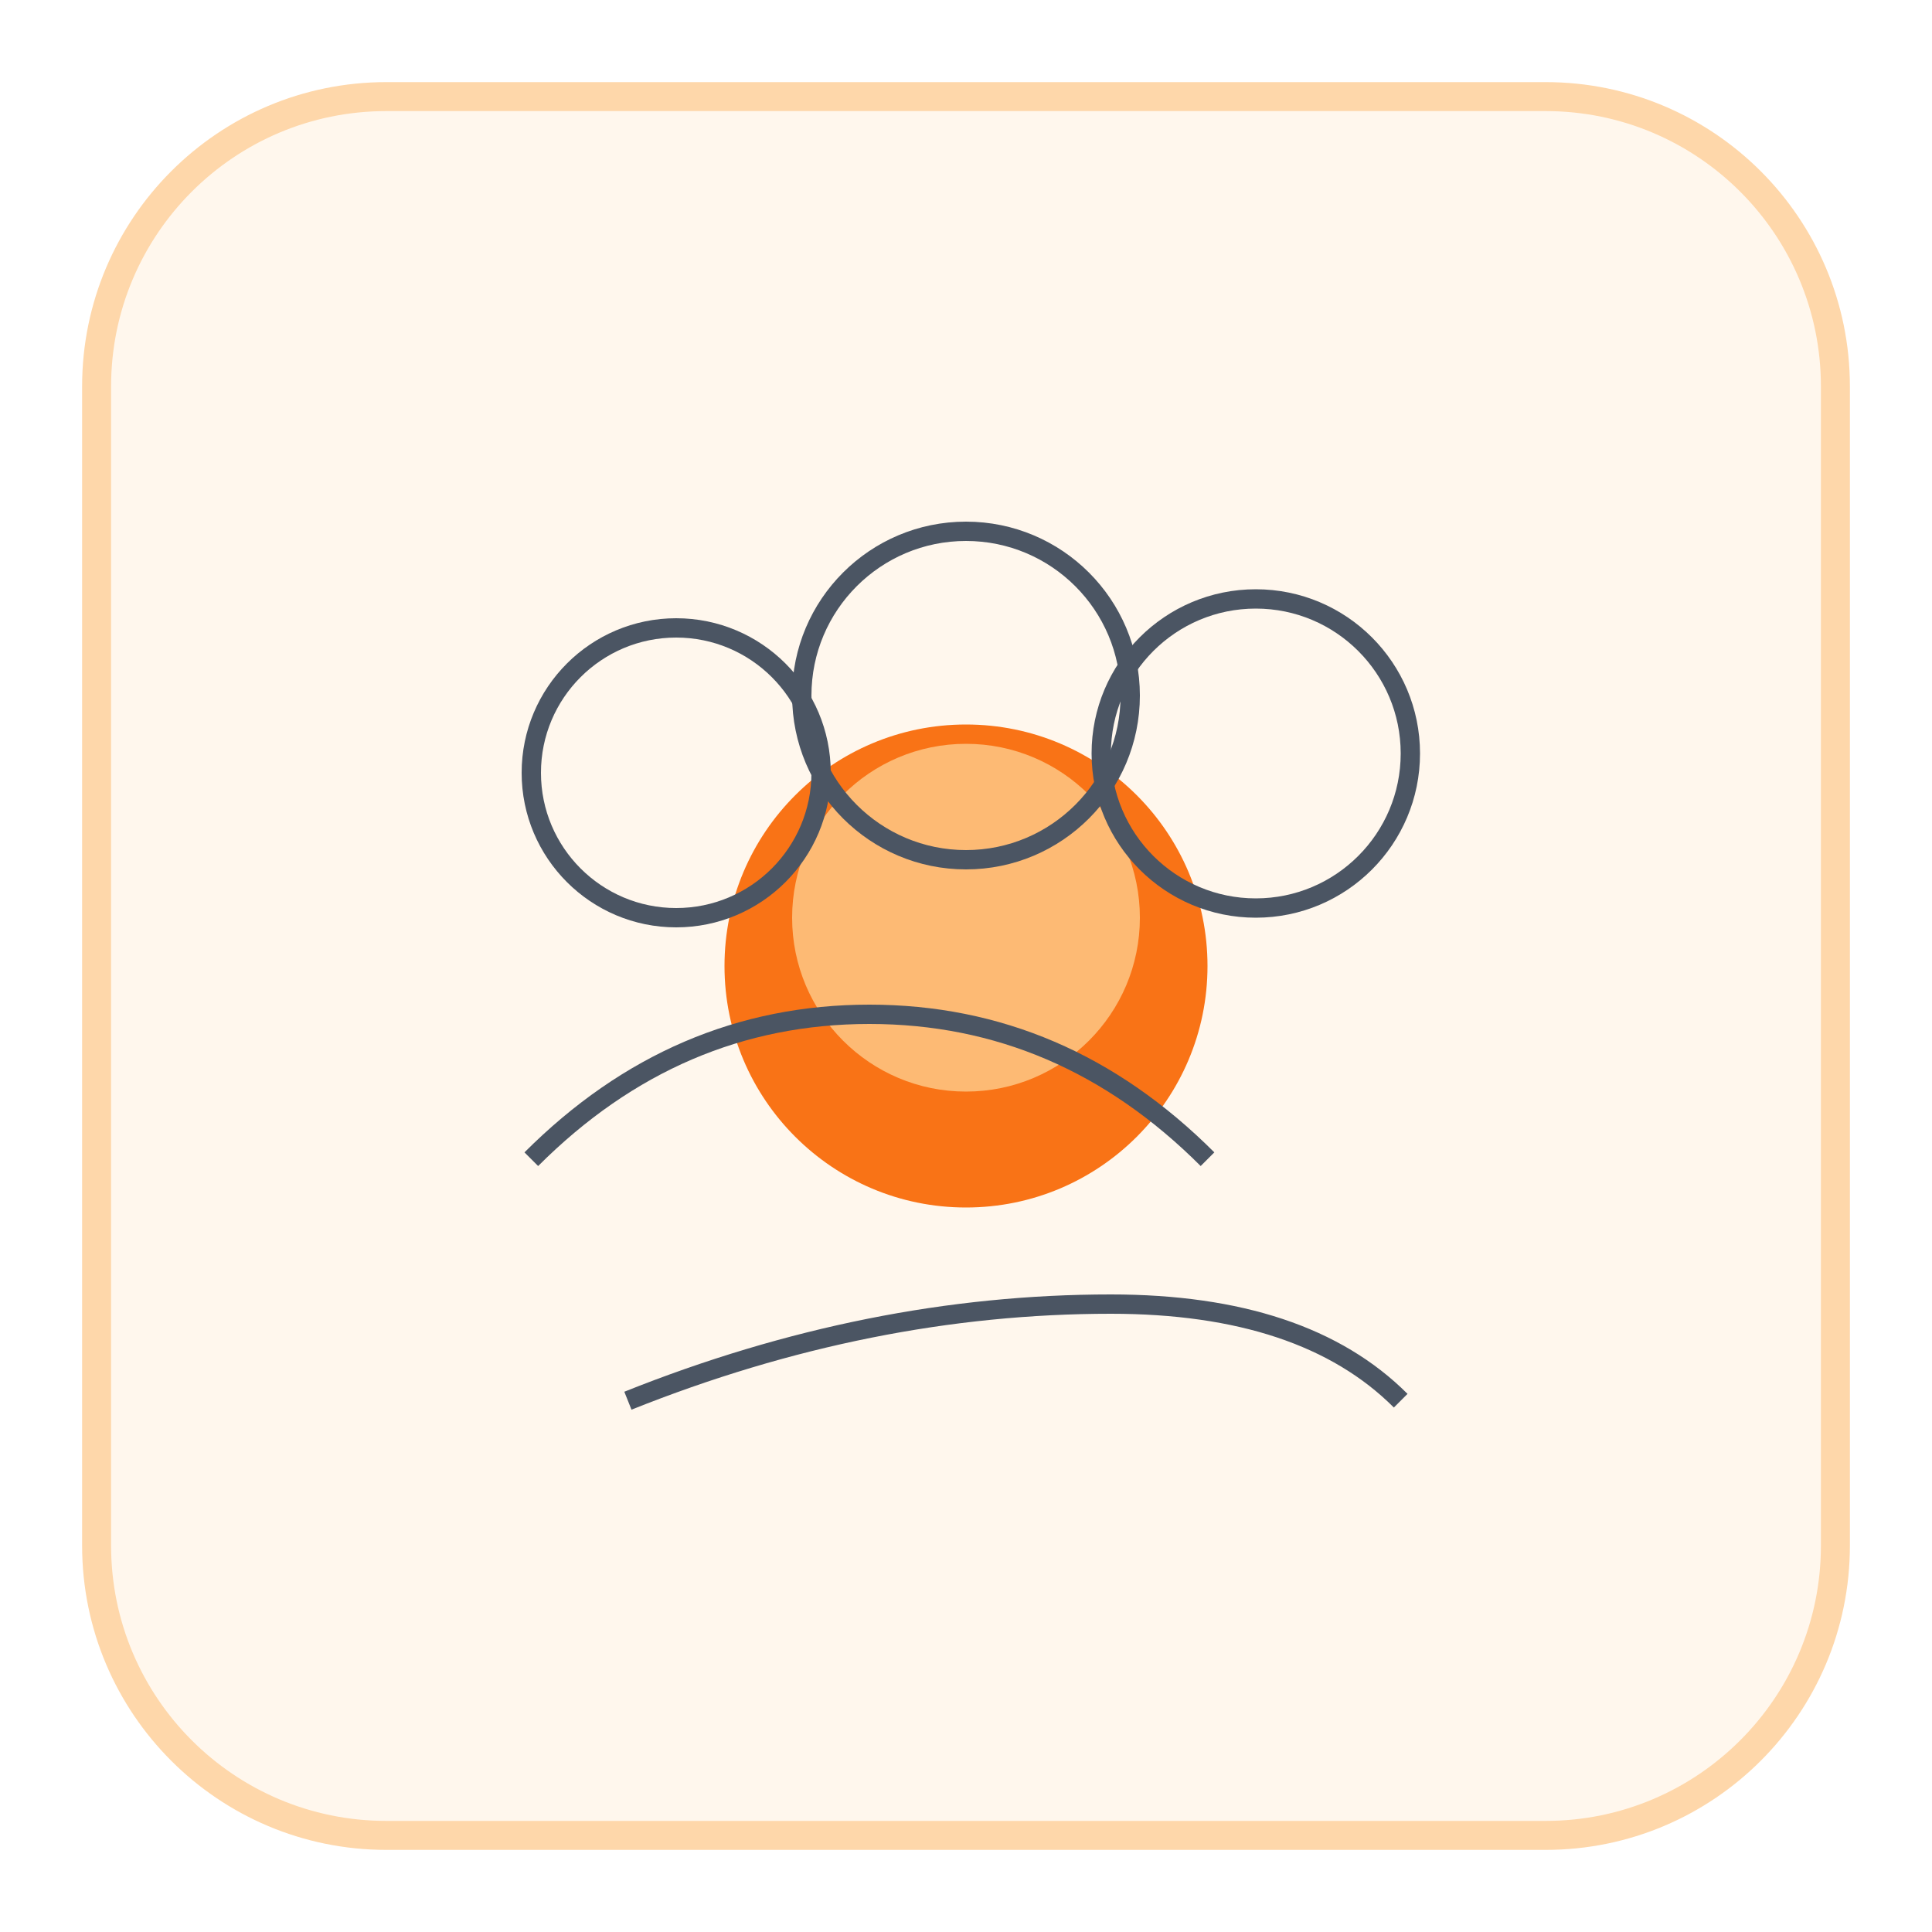
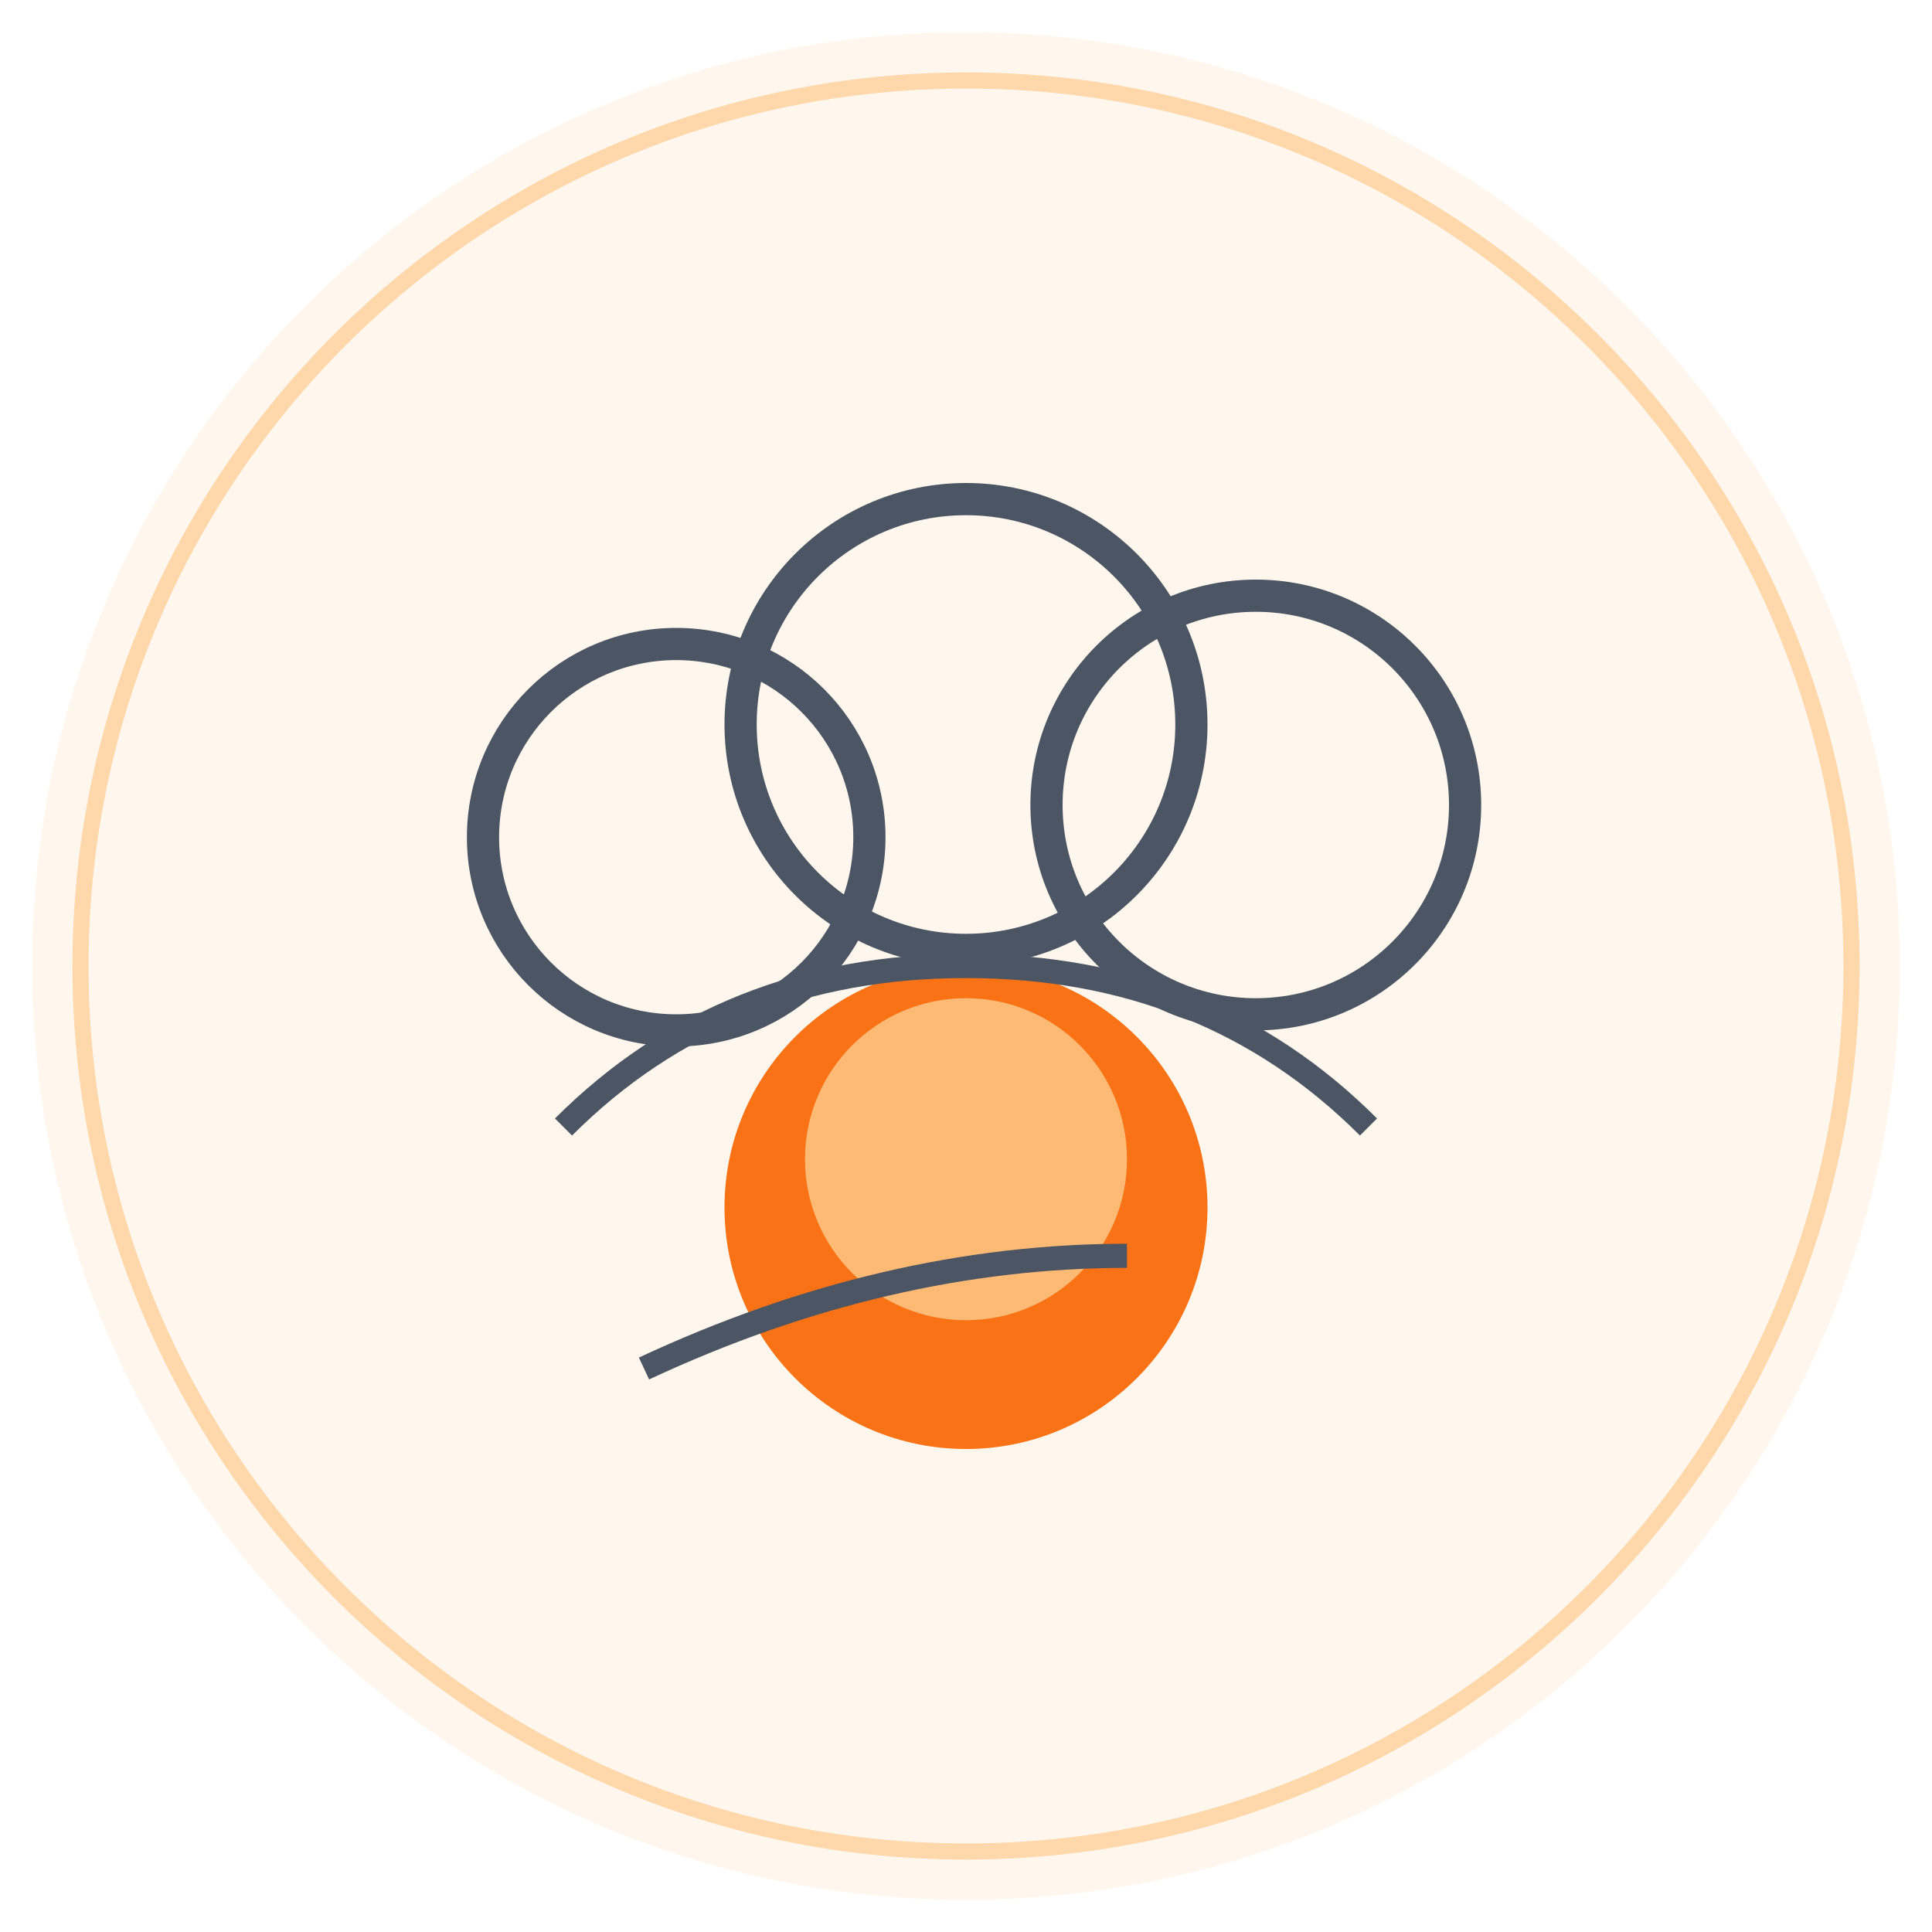
- <svg xmlns="http://www.w3.org/2000/svg" viewBox="0 0 200 200">
-   <rect x="10" y="10" width="180" height="180" rx="30" fill="#FFF7ED" stroke="#FED7AA" stroke-width="3" />
-   <circle cx="100" cy="100" r="25" fill="#F97316" />
-   <circle cx="100" cy="95" r="18" fill="#FDBA74" />
-   <circle cx="70" cy="80" r="15" fill="none" stroke="#4B5563" stroke-width="2" />
-   <circle cx="100" cy="72" r="17" fill="none" stroke="#4B5563" stroke-width="2" />
-   <circle cx="130" cy="78" r="16" fill="none" stroke="#4B5563" stroke-width="2" />
-   <path d="M55 120 Q70 105 90 105 Q110 105 125 120" fill="none" stroke="#4B5563" stroke-width="2" />
-   <path d="M65 145 Q90 135 115 135 Q135 135 145 145" fill="none" stroke="#4B5563" stroke-width="2" />
+ <svg xmlns="http://www.w3.org/2000/svg" viewBox="0 0 120 120">
+   <circle cx="60" cy="60" r="58" fill="#FFF7ED" />
+   <circle cx="60" cy="60" r="55" fill="none" stroke="#FED7AA" stroke-width="1" />
+   <circle cx="60" cy="75" r="15" fill="#F97316" />
+   <circle cx="60" cy="72" r="10" fill="#FDBA74" />
+   <circle cx="42" cy="52" r="12" fill="none" stroke="#4B5563" stroke-width="2" />
+   <circle cx="60" cy="45" r="14" fill="none" stroke="#4B5563" stroke-width="2" />
+   <circle cx="78" cy="50" r="13" fill="none" stroke="#4B5563" stroke-width="2" />
+   <path d="M35 70 Q45 60 60 60 Q75 60 85 70" fill="none" stroke="#4B5563" stroke-width="1.5" />
+   <path d="M40 85 Q55 78 70 78" fill="none" stroke="#4B5563" stroke-width="1.5" />
</svg>
